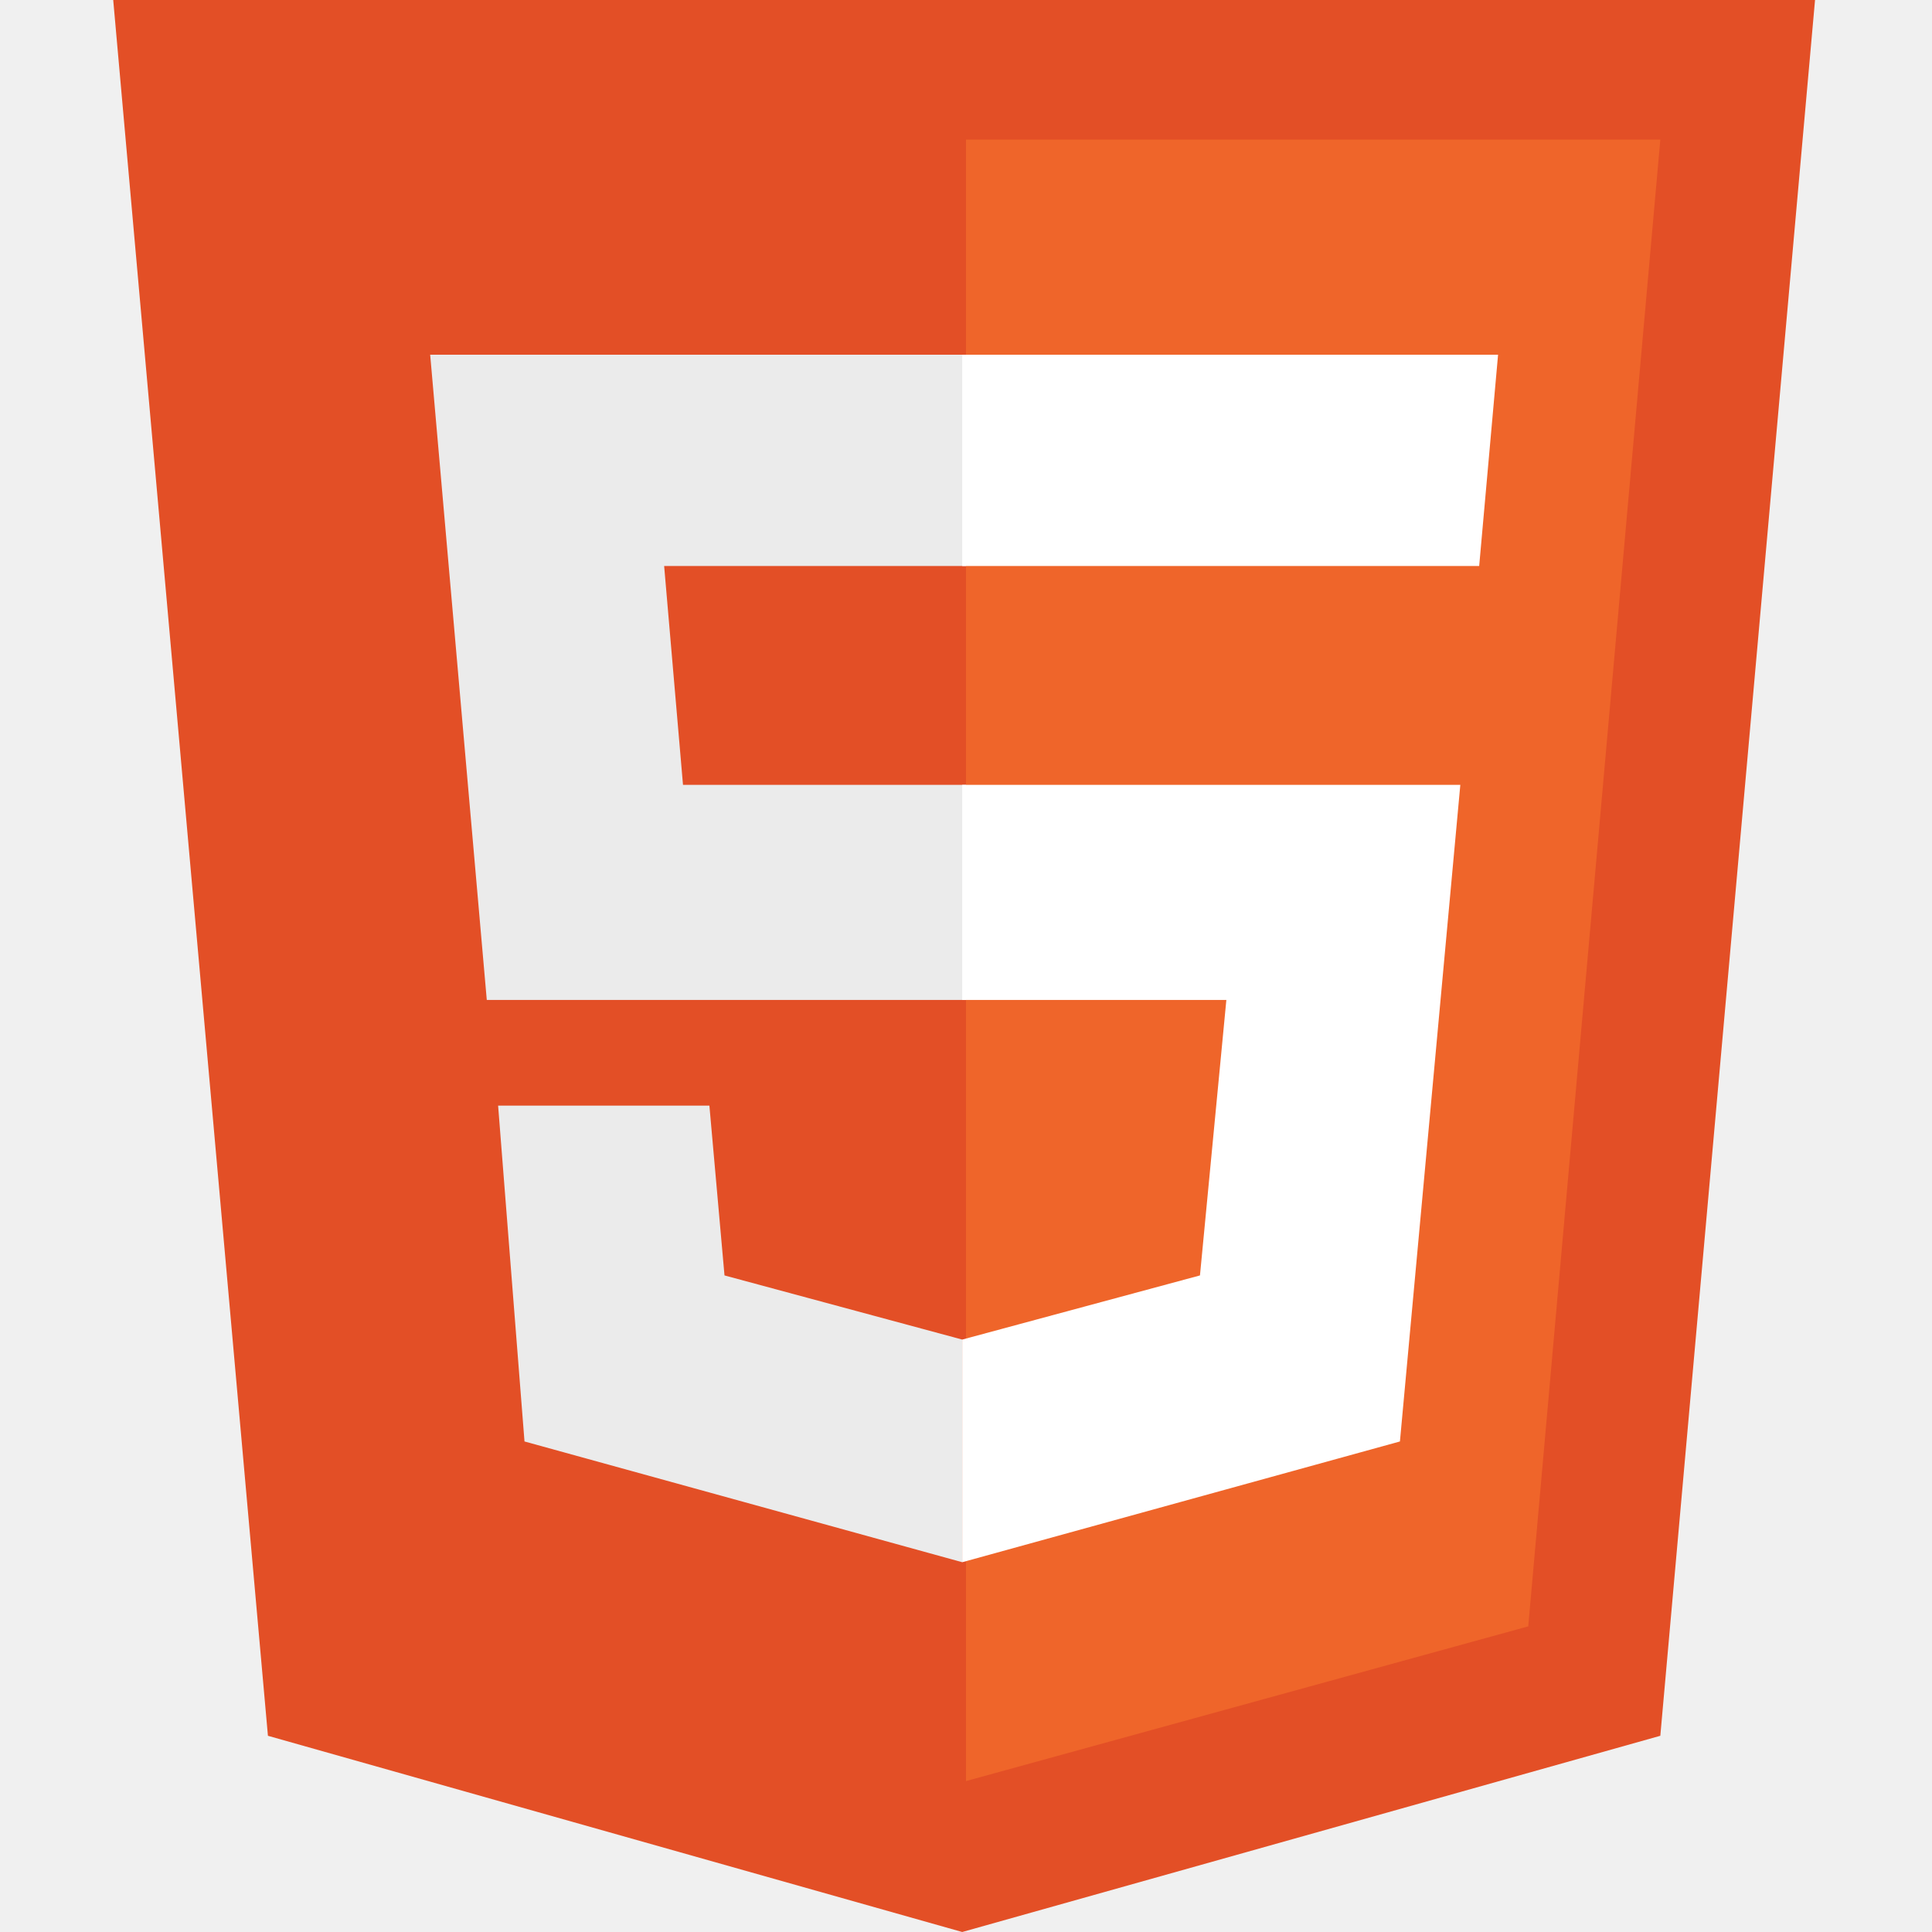
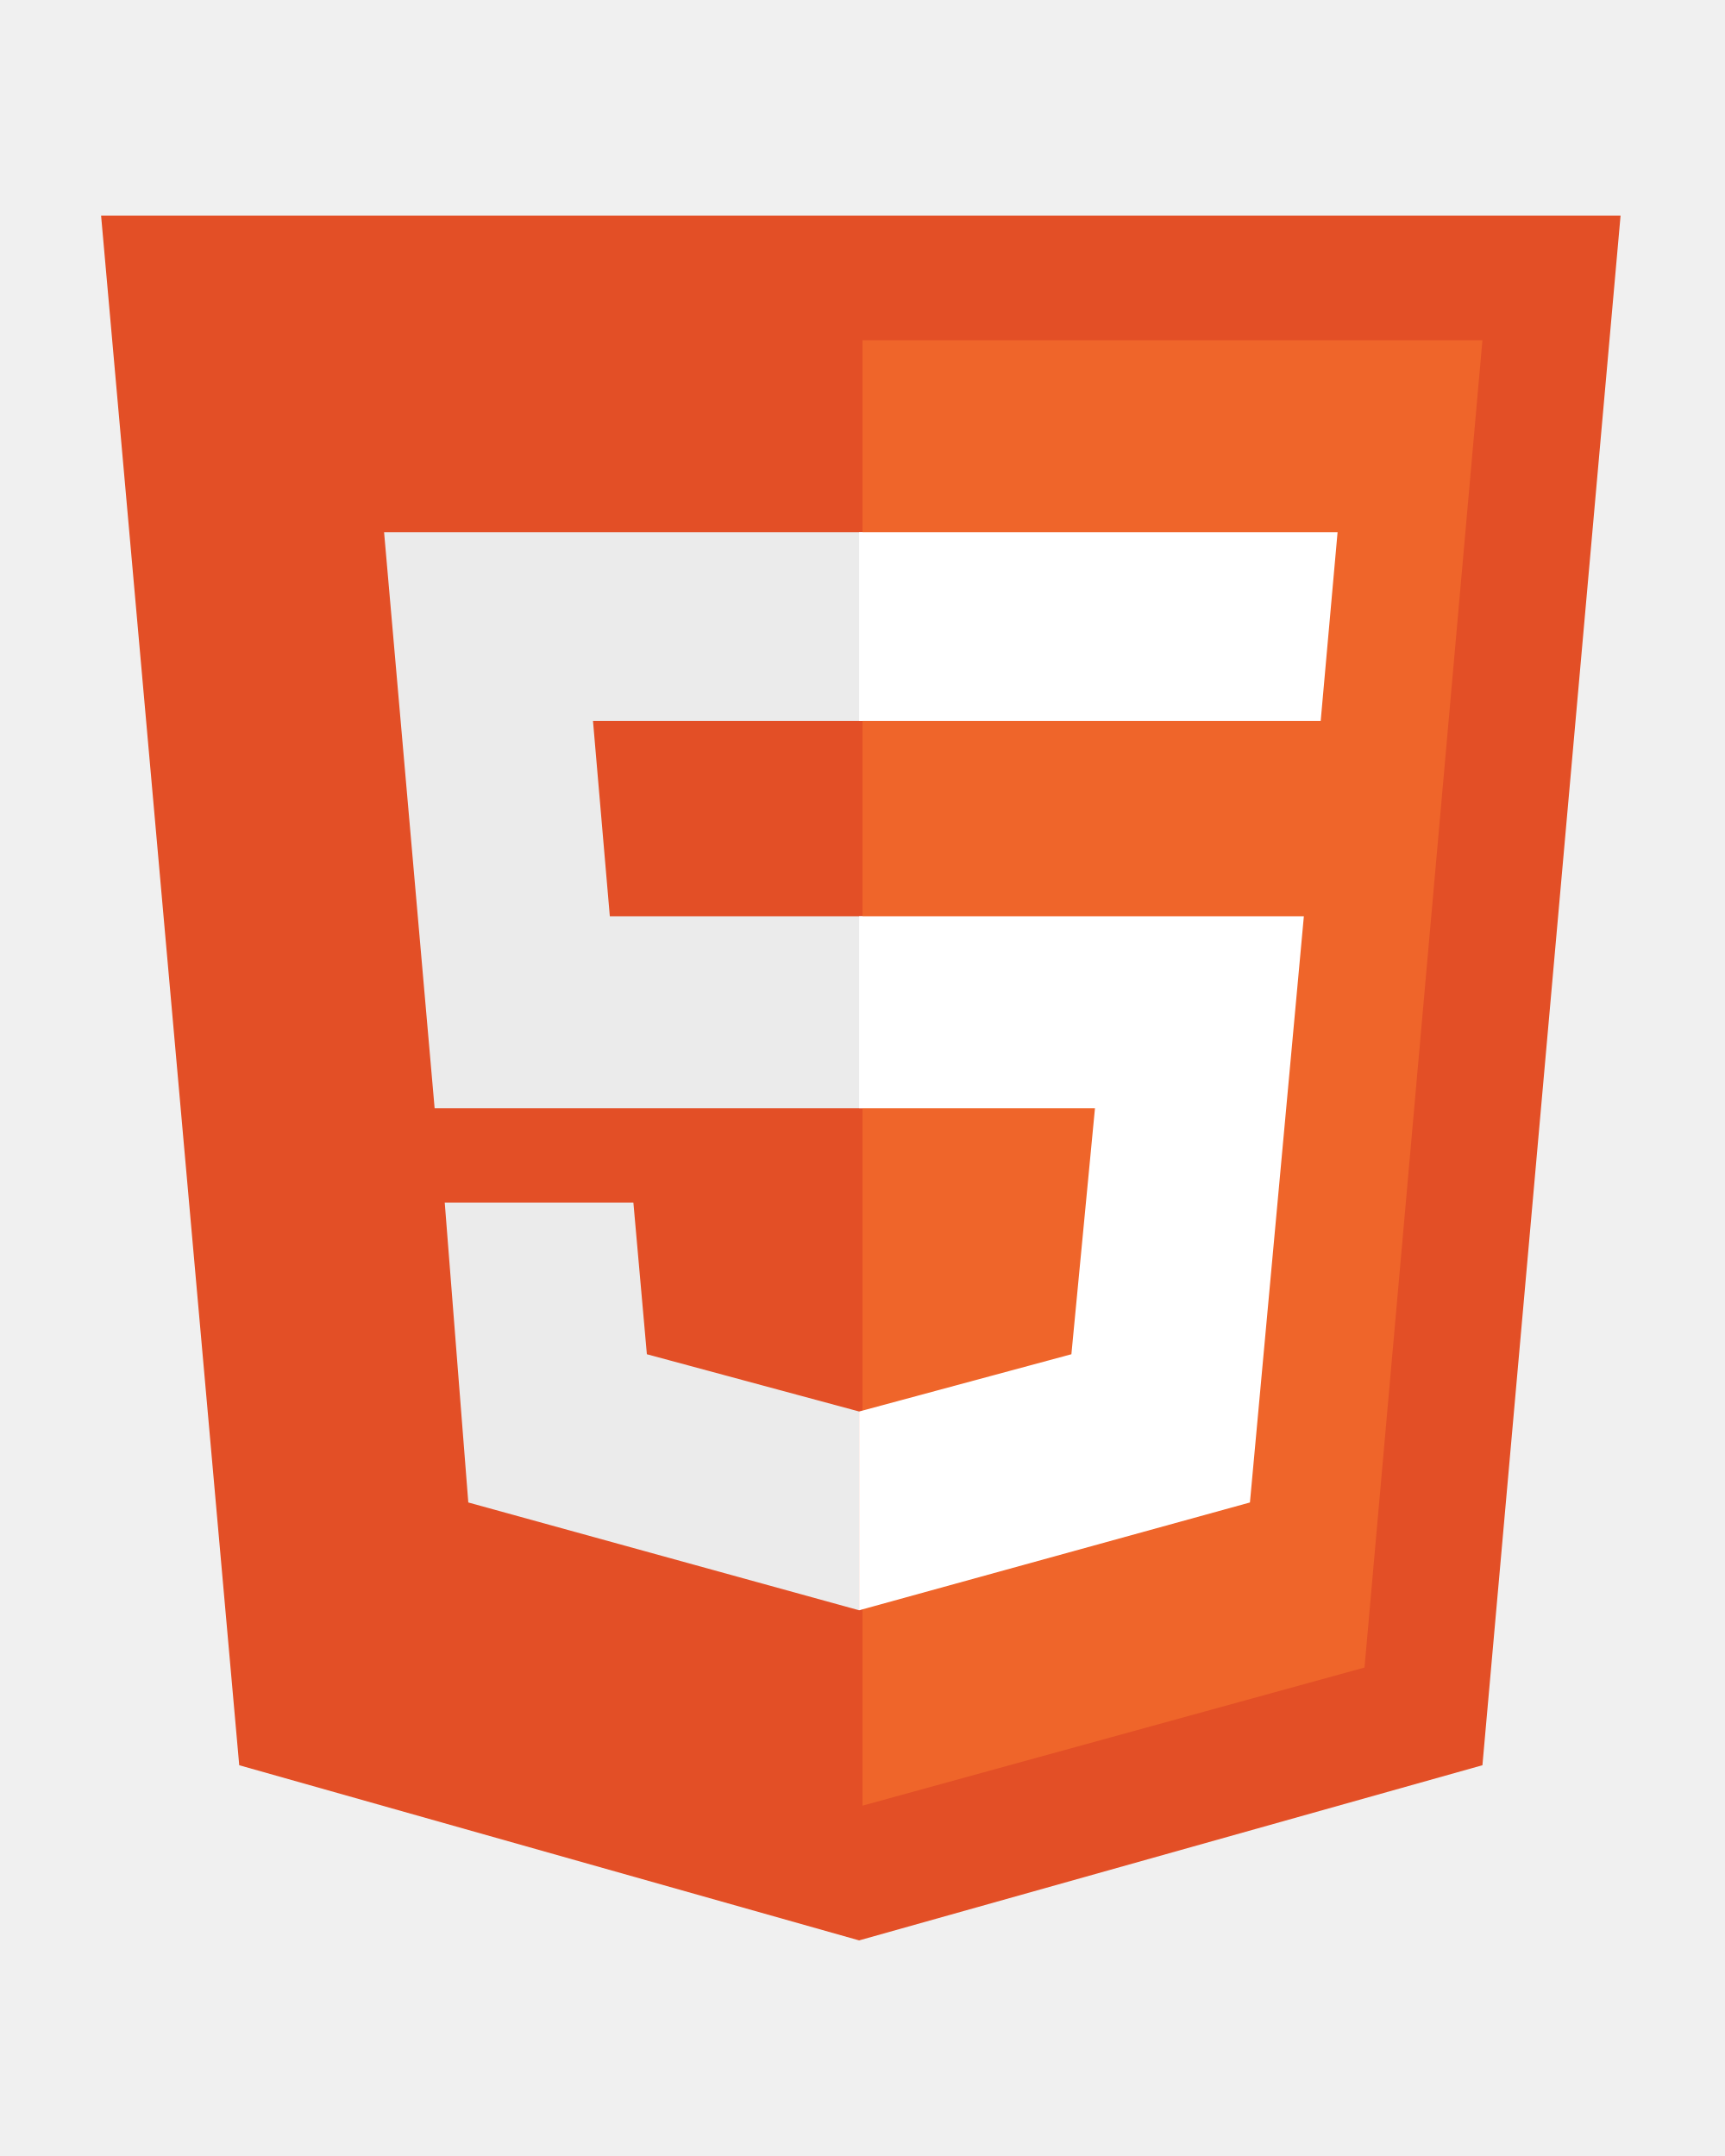
- <svg xmlns="http://www.w3.org/2000/svg" width="50" height="50" viewBox="0 0 50 50" fill="none">
+ <svg xmlns="http://www.w3.org/2000/svg" width="40" height="50" viewBox="0 0 50 50" fill="none">
  <path d="M6.934 44.922L2.93 0H46.973L42.969 44.922L24.902 50" fill="#E34F26" />
  <path d="M25 46.094L39.551 42.09L42.969 3.613H25" fill="#EF652A" />
  <path d="M25 20.312H17.676L17.188 14.648H25V9.18H11.133L12.598 25.879H25V20.312ZM24.902 34.668L18.75 33.008L18.359 28.613H12.891L13.574 37.305L24.902 40.43V34.668Z" fill="#EBEBEB" />
  <path d="M24.902 20.312V25.879H31.738L31.055 33.008L24.902 34.668V40.43L36.23 37.305L37.793 20.312H24.902ZM24.902 9.18V14.648H38.281L38.77 9.18H24.902Z" fill="white" />
</svg>
